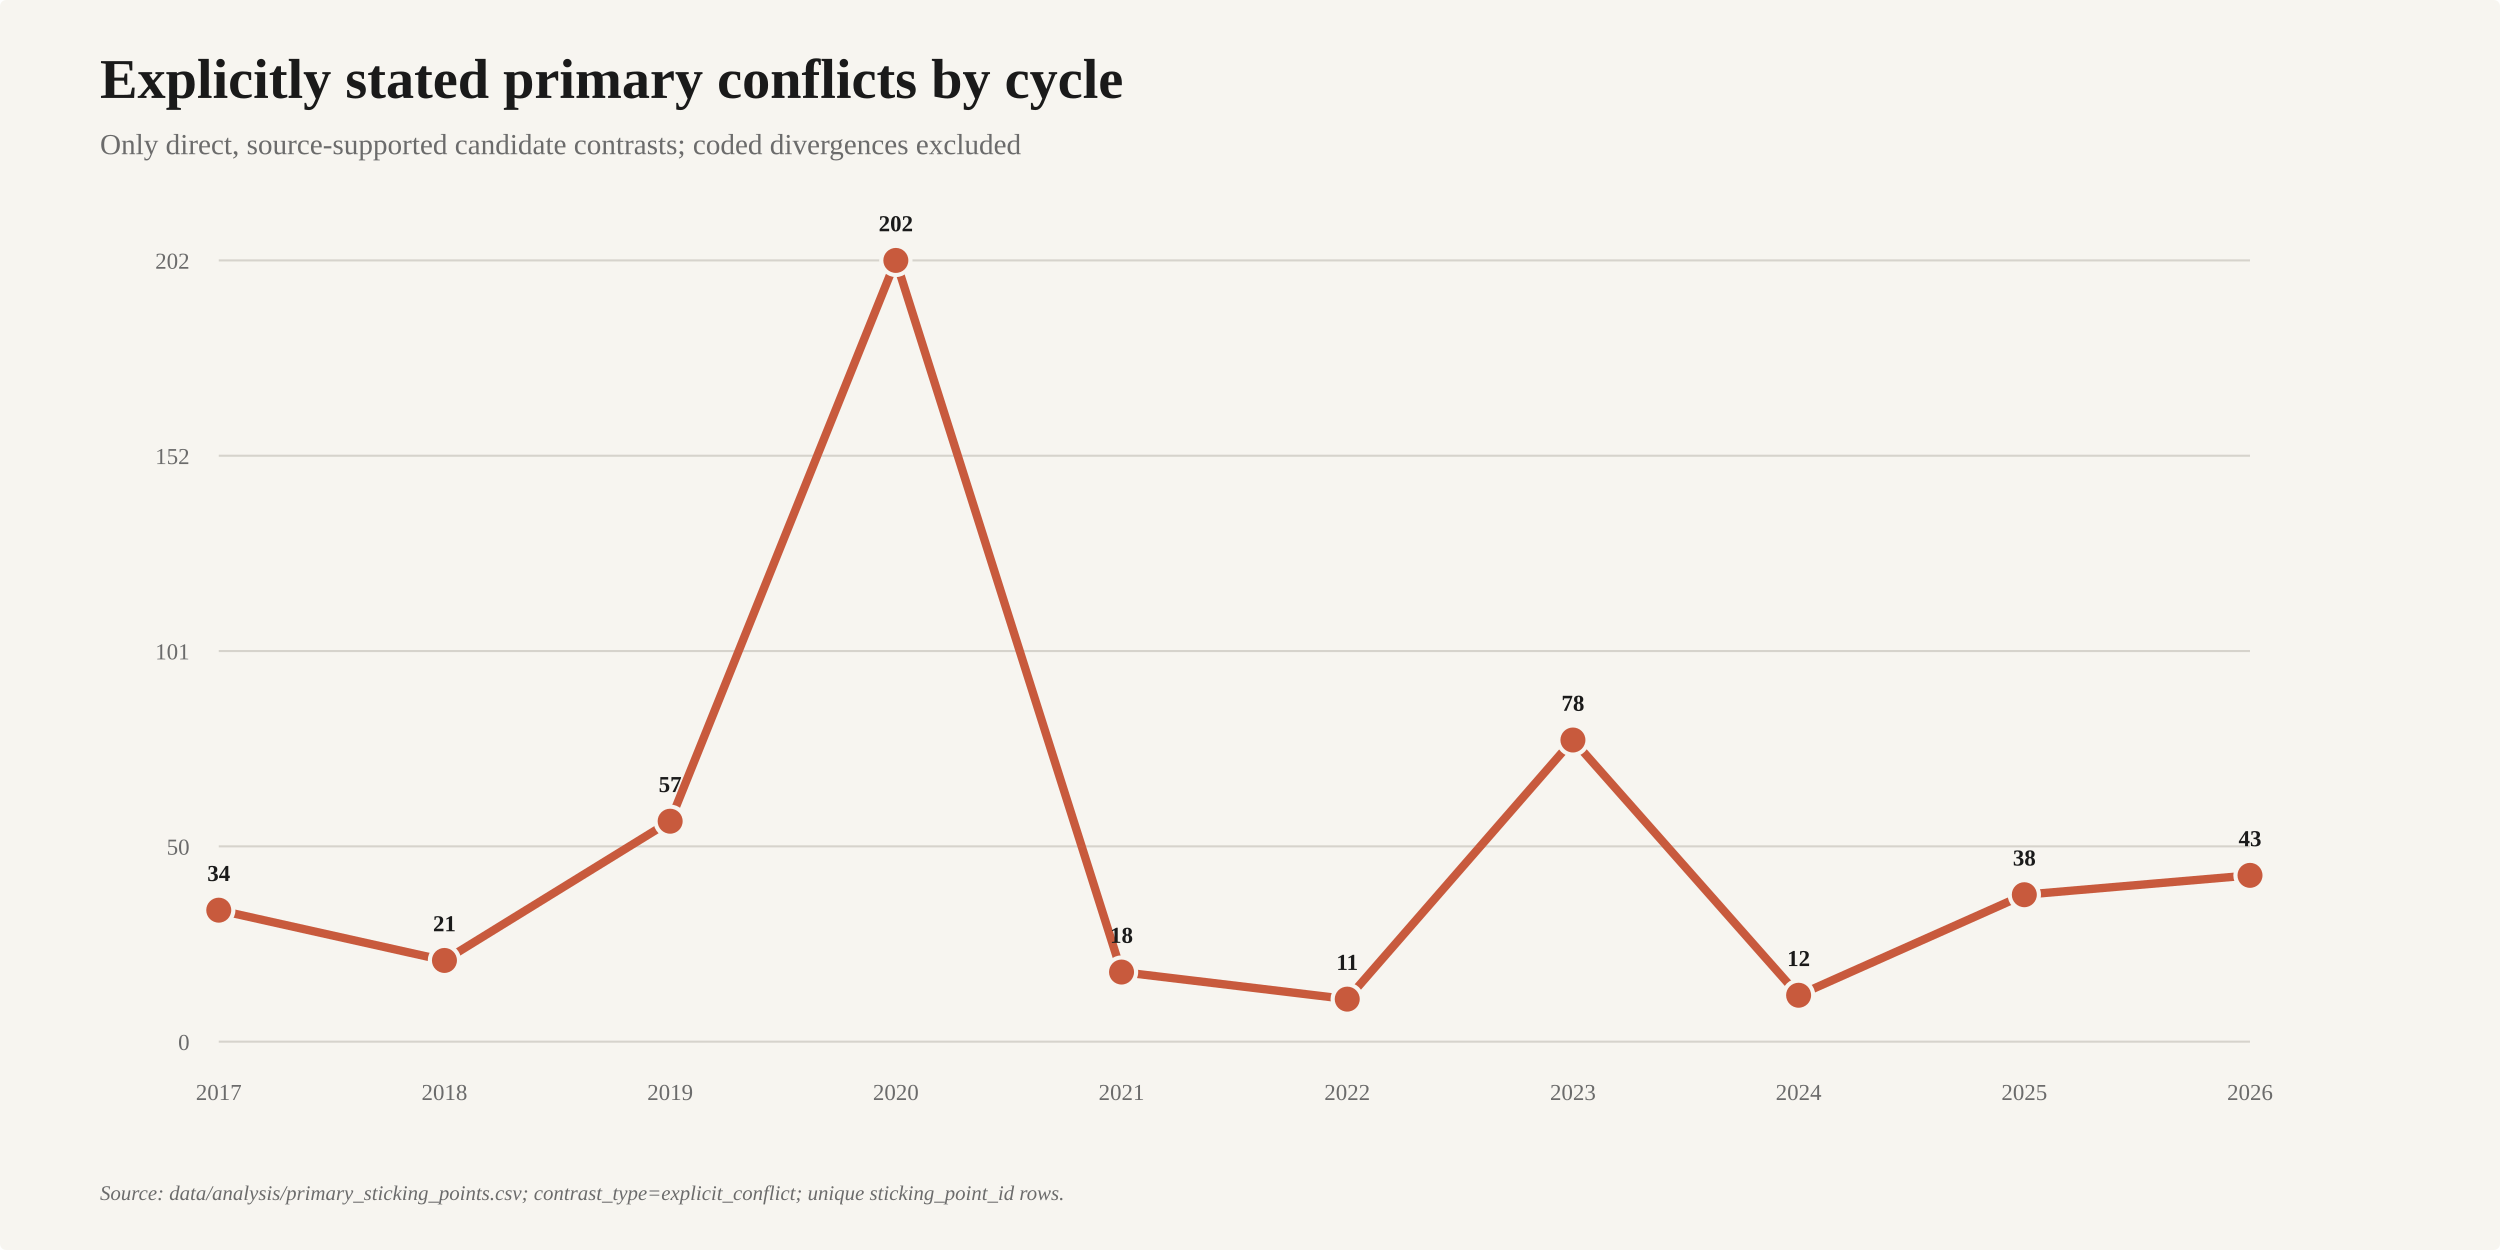
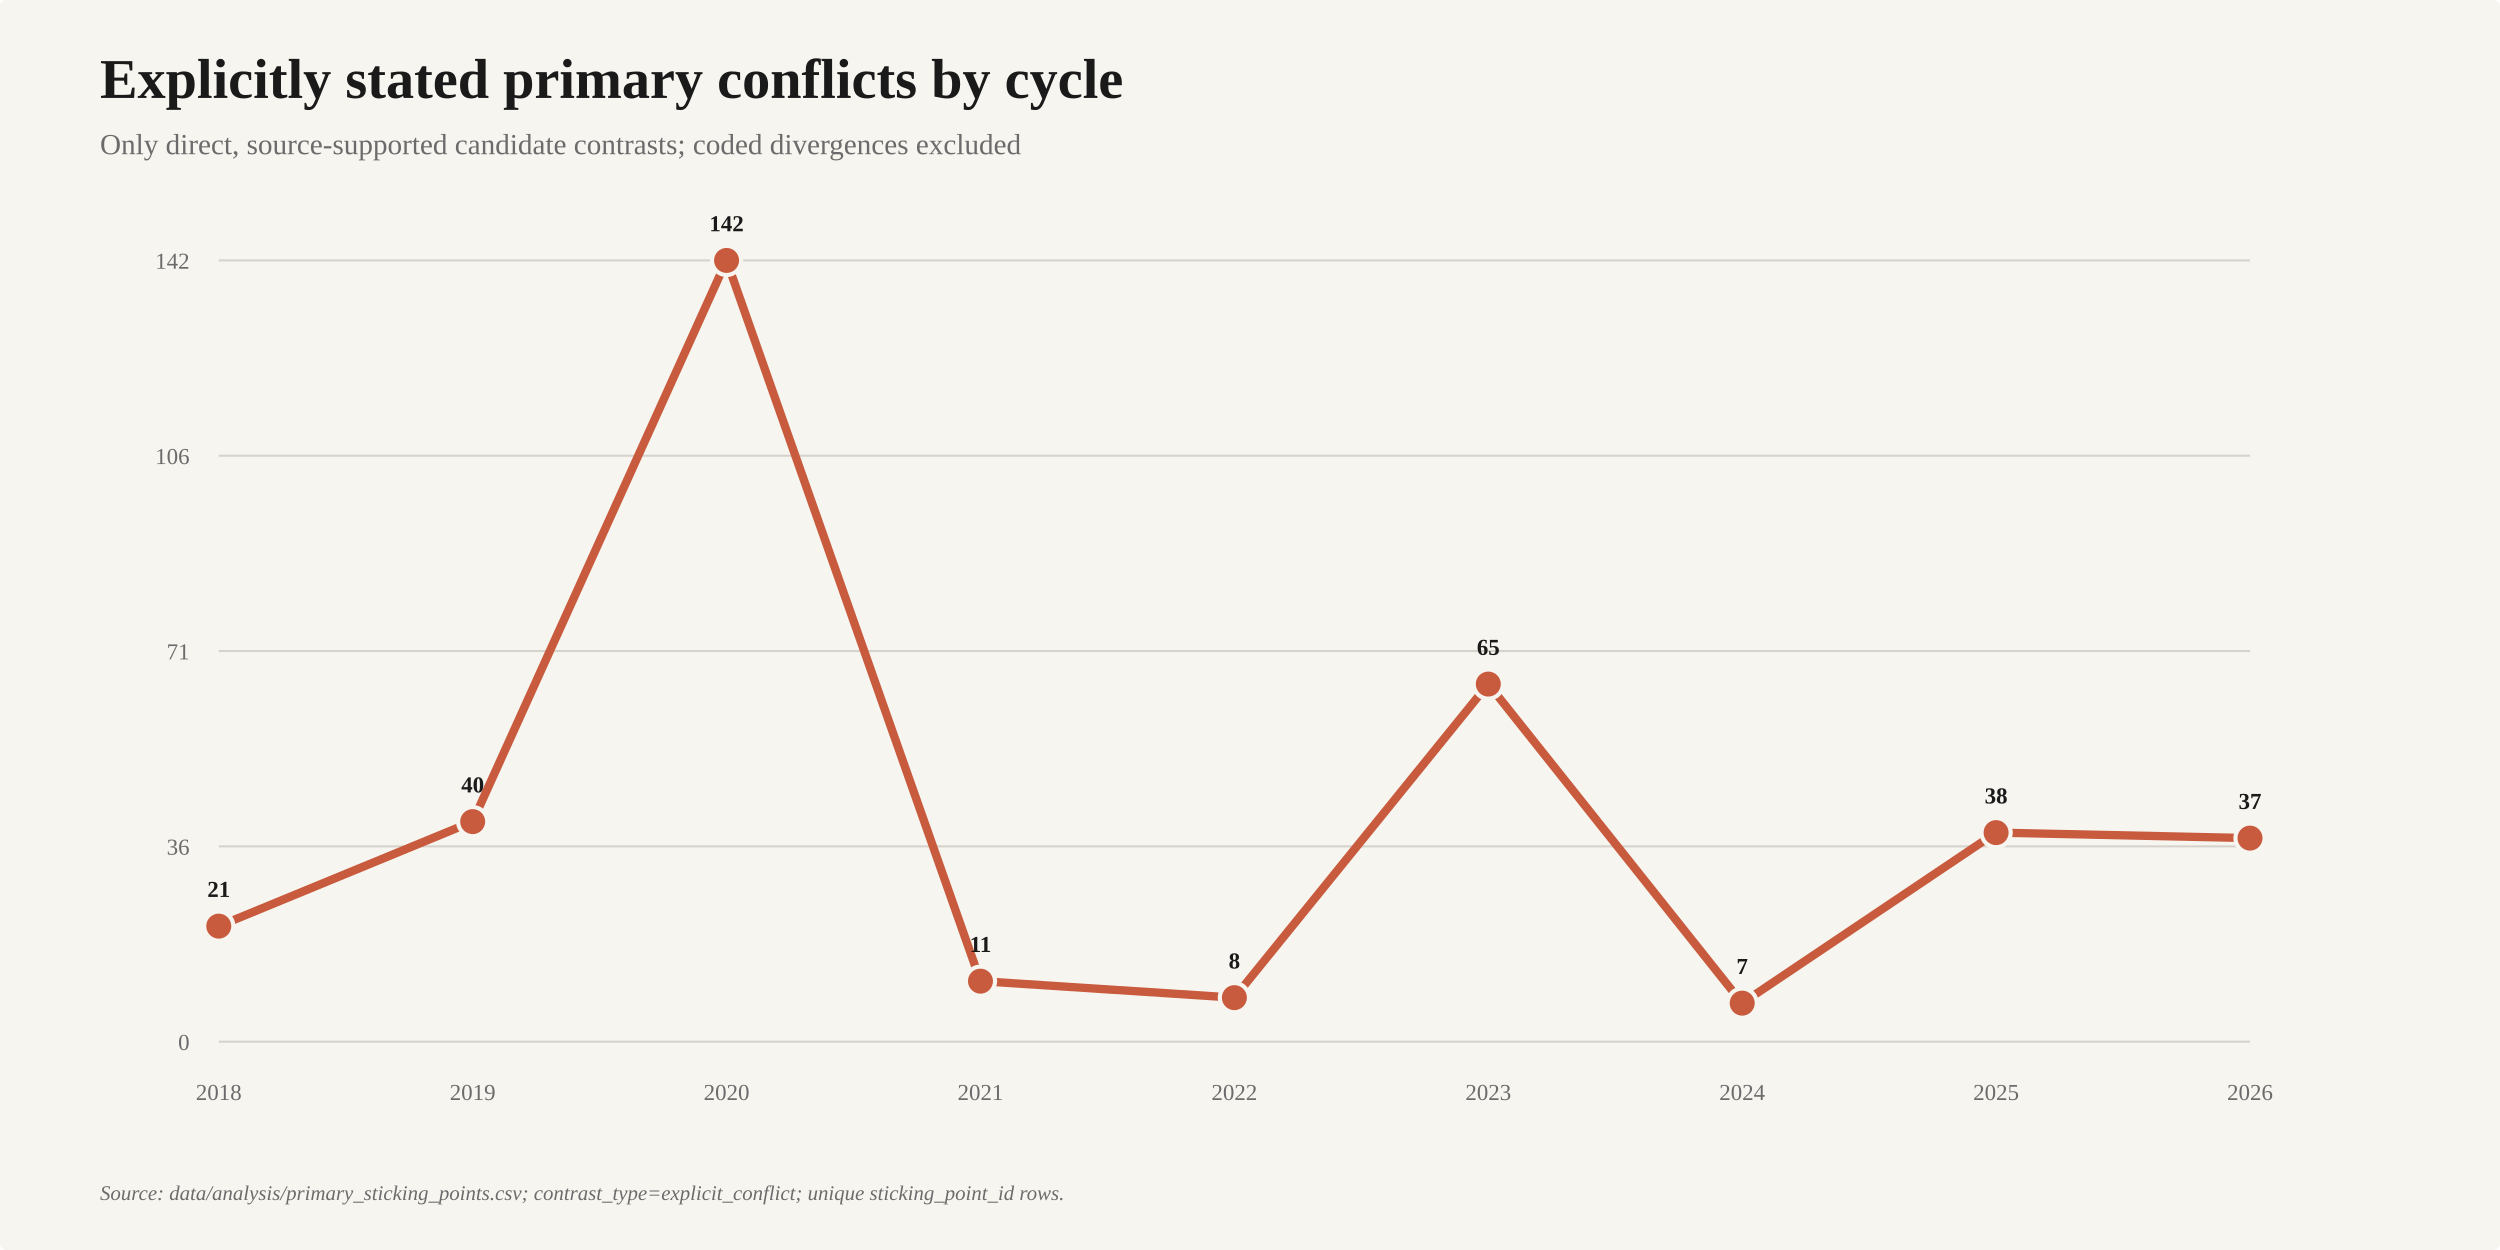
<svg xmlns="http://www.w3.org/2000/svg" width="1200" height="600" viewBox="0 0 1200 600">
  <rect x="0.00" y="0.00" width="1200.00" height="600.00" fill="#F7F5F0" rx="3" />
  <text x="48" y="47" text-anchor="start" fill="#1A1A1A" font-family="Georgia, Times New Roman, serif" font-size="27px" font-weight="700" font-style="normal">Explicitly stated primary conflicts by cycle</text>
  <text x="48" y="74" text-anchor="start" fill="#6B6B6B" font-family="Georgia, Times New Roman, serif" font-size="14px" font-weight="400" font-style="normal">Only direct, source-supported candidate contrasts; coded divergences excluded</text>
  <line x1="105" y1="500.0" x2="1080" y2="500.0" stroke="#D6D3CC" stroke-width="1" />
  <text x="91" y="504.0" text-anchor="end" fill="#6B6B6B" font-family="Georgia, Times New Roman, serif" font-size="11px" font-weight="400" font-style="normal">0</text>
  <line x1="105" y1="406.25" x2="1080" y2="406.25" stroke="#D6D3CC" stroke-width="1" />
-   <text x="91" y="410.25" text-anchor="end" fill="#6B6B6B" font-family="Georgia, Times New Roman, serif" font-size="11px" font-weight="400" font-style="normal">50</text>
+   <text x="91" y="410.25" text-anchor="end" fill="#6B6B6B" font-family="Georgia, Times New Roman, serif" font-size="11px" font-weight="400" font-style="normal">36</text>
  <line x1="105" y1="312.5" x2="1080" y2="312.5" stroke="#D6D3CC" stroke-width="1" />
-   <text x="91" y="316.5" text-anchor="end" fill="#6B6B6B" font-family="Georgia, Times New Roman, serif" font-size="11px" font-weight="400" font-style="normal">101</text>
+   <text x="91" y="316.5" text-anchor="end" fill="#6B6B6B" font-family="Georgia, Times New Roman, serif" font-size="11px" font-weight="400" font-style="normal">71</text>
  <line x1="105" y1="218.75" x2="1080" y2="218.75" stroke="#D6D3CC" stroke-width="1" />
-   <text x="91" y="222.75" text-anchor="end" fill="#6B6B6B" font-family="Georgia, Times New Roman, serif" font-size="11px" font-weight="400" font-style="normal">152</text>
+   <text x="91" y="222.75" text-anchor="end" fill="#6B6B6B" font-family="Georgia, Times New Roman, serif" font-size="11px" font-weight="400" font-style="normal">106</text>
  <line x1="105" y1="125.0" x2="1080" y2="125.0" stroke="#D6D3CC" stroke-width="1" />
-   <text x="91" y="129.0" text-anchor="end" fill="#6B6B6B" font-family="Georgia, Times New Roman, serif" font-size="11px" font-weight="400" font-style="normal">202</text>
-   <text x="105.0" y="528" text-anchor="middle" fill="#6B6B6B" font-family="Georgia, Times New Roman, serif" font-size="11px" font-weight="400" font-style="normal">2017</text>
-   <text x="213.333" y="528" text-anchor="middle" fill="#6B6B6B" font-family="Georgia, Times New Roman, serif" font-size="11px" font-weight="400" font-style="normal">2018</text>
-   <text x="321.667" y="528" text-anchor="middle" fill="#6B6B6B" font-family="Georgia, Times New Roman, serif" font-size="11px" font-weight="400" font-style="normal">2019</text>
-   <text x="430.0" y="528" text-anchor="middle" fill="#6B6B6B" font-family="Georgia, Times New Roman, serif" font-size="11px" font-weight="400" font-style="normal">2020</text>
-   <text x="538.333" y="528" text-anchor="middle" fill="#6B6B6B" font-family="Georgia, Times New Roman, serif" font-size="11px" font-weight="400" font-style="normal">2021</text>
-   <text x="646.667" y="528" text-anchor="middle" fill="#6B6B6B" font-family="Georgia, Times New Roman, serif" font-size="11px" font-weight="400" font-style="normal">2022</text>
-   <text x="755.0" y="528" text-anchor="middle" fill="#6B6B6B" font-family="Georgia, Times New Roman, serif" font-size="11px" font-weight="400" font-style="normal">2023</text>
-   <text x="863.333" y="528" text-anchor="middle" fill="#6B6B6B" font-family="Georgia, Times New Roman, serif" font-size="11px" font-weight="400" font-style="normal">2024</text>
-   <text x="971.667" y="528" text-anchor="middle" fill="#6B6B6B" font-family="Georgia, Times New Roman, serif" font-size="11px" font-weight="400" font-style="normal">2025</text>
+   <text x="91" y="129.0" text-anchor="end" fill="#6B6B6B" font-family="Georgia, Times New Roman, serif" font-size="11px" font-weight="400" font-style="normal">142</text>
+   <text x="105.0" y="528" text-anchor="middle" fill="#6B6B6B" font-family="Georgia, Times New Roman, serif" font-size="11px" font-weight="400" font-style="normal">2018</text>
+   <text x="226.875" y="528" text-anchor="middle" fill="#6B6B6B" font-family="Georgia, Times New Roman, serif" font-size="11px" font-weight="400" font-style="normal">2019</text>
+   <text x="348.75" y="528" text-anchor="middle" fill="#6B6B6B" font-family="Georgia, Times New Roman, serif" font-size="11px" font-weight="400" font-style="normal">2020</text>
+   <text x="470.625" y="528" text-anchor="middle" fill="#6B6B6B" font-family="Georgia, Times New Roman, serif" font-size="11px" font-weight="400" font-style="normal">2021</text>
+   <text x="592.5" y="528" text-anchor="middle" fill="#6B6B6B" font-family="Georgia, Times New Roman, serif" font-size="11px" font-weight="400" font-style="normal">2022</text>
+   <text x="714.375" y="528" text-anchor="middle" fill="#6B6B6B" font-family="Georgia, Times New Roman, serif" font-size="11px" font-weight="400" font-style="normal">2023</text>
+   <text x="836.25" y="528" text-anchor="middle" fill="#6B6B6B" font-family="Georgia, Times New Roman, serif" font-size="11px" font-weight="400" font-style="normal">2024</text>
+   <text x="958.125" y="528" text-anchor="middle" fill="#6B6B6B" font-family="Georgia, Times New Roman, serif" font-size="11px" font-weight="400" font-style="normal">2025</text>
  <text x="1080.0" y="528" text-anchor="middle" fill="#6B6B6B" font-family="Georgia, Times New Roman, serif" font-size="11px" font-weight="400" font-style="normal">2026</text>
-   <polyline points="105.00,436.88 213.33,461.01 321.67,394.18 430.00,125.00 538.33,466.58 646.67,479.58 755.00,355.20 863.33,477.72 971.67,429.46 1080.00,420.17" fill="none" stroke="#C85A3D" stroke-width="4" stroke-linejoin="round" />
-   <circle cx="105.00" cy="436.88" r="7.00" fill="#C85A3D" stroke="#F7F5F0" stroke-width="2" />
-   <text x="105.0" y="422.881" text-anchor="middle" fill="#1A1A1A" font-family="Georgia, Times New Roman, serif" font-size="11px" font-weight="700" font-style="normal">34</text>
-   <circle cx="213.33" cy="461.01" r="7.00" fill="#C85A3D" stroke="#F7F5F0" stroke-width="2" />
-   <text x="213.333" y="447.015" text-anchor="middle" fill="#1A1A1A" font-family="Georgia, Times New Roman, serif" font-size="11px" font-weight="700" font-style="normal">21</text>
-   <circle cx="321.67" cy="394.18" r="7.00" fill="#C85A3D" stroke="#F7F5F0" stroke-width="2" />
-   <text x="321.667" y="380.183" text-anchor="middle" fill="#1A1A1A" font-family="Georgia, Times New Roman, serif" font-size="11px" font-weight="700" font-style="normal">57</text>
-   <circle cx="430.00" cy="125.00" r="7.00" fill="#C85A3D" stroke="#F7F5F0" stroke-width="2" />
-   <text x="430.0" y="111.0" text-anchor="middle" fill="#1A1A1A" font-family="Georgia, Times New Roman, serif" font-size="11px" font-weight="700" font-style="normal">202</text>
-   <circle cx="538.33" cy="466.58" r="7.00" fill="#C85A3D" stroke="#F7F5F0" stroke-width="2" />
-   <text x="538.333" y="452.584" text-anchor="middle" fill="#1A1A1A" font-family="Georgia, Times New Roman, serif" font-size="11px" font-weight="700" font-style="normal">18</text>
-   <circle cx="646.67" cy="479.58" r="7.00" fill="#C85A3D" stroke="#F7F5F0" stroke-width="2" />
-   <text x="646.667" y="465.579" text-anchor="middle" fill="#1A1A1A" font-family="Georgia, Times New Roman, serif" font-size="11px" font-weight="700" font-style="normal">11</text>
-   <circle cx="755.00" cy="355.20" r="7.00" fill="#C85A3D" stroke="#F7F5F0" stroke-width="2" />
-   <text x="755.0" y="341.198" text-anchor="middle" fill="#1A1A1A" font-family="Georgia, Times New Roman, serif" font-size="11px" font-weight="700" font-style="normal">78</text>
-   <circle cx="863.33" cy="477.72" r="7.00" fill="#C85A3D" stroke="#F7F5F0" stroke-width="2" />
-   <text x="863.333" y="463.723" text-anchor="middle" fill="#1A1A1A" font-family="Georgia, Times New Roman, serif" font-size="11px" font-weight="700" font-style="normal">12</text>
-   <circle cx="971.67" cy="429.46" r="7.00" fill="#C85A3D" stroke="#F7F5F0" stroke-width="2" />
-   <text x="971.667" y="415.455" text-anchor="middle" fill="#1A1A1A" font-family="Georgia, Times New Roman, serif" font-size="11px" font-weight="700" font-style="normal">38</text>
-   <circle cx="1080.00" cy="420.17" r="7.00" fill="#C85A3D" stroke="#F7F5F0" stroke-width="2" />
-   <text x="1080.0" y="406.173" text-anchor="middle" fill="#1A1A1A" font-family="Georgia, Times New Roman, serif" font-size="11px" font-weight="700" font-style="normal">43</text>
+   <polyline points="105.00,444.54 226.88,394.37 348.75,125.00 470.62,470.95 592.50,478.87 714.38,328.35 836.25,481.51 958.12,399.65 1080.00,402.29" fill="none" stroke="#C85A3D" stroke-width="4" stroke-linejoin="round" />
+   <circle cx="105.00" cy="444.54" r="7.00" fill="#C85A3D" stroke="#F7F5F0" stroke-width="2" />
+   <text x="105.0" y="430.542" text-anchor="middle" fill="#1A1A1A" font-family="Georgia, Times New Roman, serif" font-size="11px" font-weight="700" font-style="normal">21</text>
+   <circle cx="226.88" cy="394.37" r="7.00" fill="#C85A3D" stroke="#F7F5F0" stroke-width="2" />
+   <text x="226.875" y="380.366" text-anchor="middle" fill="#1A1A1A" font-family="Georgia, Times New Roman, serif" font-size="11px" font-weight="700" font-style="normal">40</text>
+   <circle cx="348.75" cy="125.00" r="7.00" fill="#C85A3D" stroke="#F7F5F0" stroke-width="2" />
+   <text x="348.75" y="111.0" text-anchor="middle" fill="#1A1A1A" font-family="Georgia, Times New Roman, serif" font-size="11px" font-weight="700" font-style="normal">142</text>
+   <circle cx="470.62" cy="470.95" r="7.00" fill="#C85A3D" stroke="#F7F5F0" stroke-width="2" />
+   <text x="470.625" y="456.951" text-anchor="middle" fill="#1A1A1A" font-family="Georgia, Times New Roman, serif" font-size="11px" font-weight="700" font-style="normal">11</text>
+   <circle cx="592.50" cy="478.87" r="7.00" fill="#C85A3D" stroke="#F7F5F0" stroke-width="2" />
+   <text x="592.5" y="464.873" text-anchor="middle" fill="#1A1A1A" font-family="Georgia, Times New Roman, serif" font-size="11px" font-weight="700" font-style="normal">8</text>
+   <circle cx="714.38" cy="328.35" r="7.00" fill="#C85A3D" stroke="#F7F5F0" stroke-width="2" />
+   <text x="714.375" y="314.345" text-anchor="middle" fill="#1A1A1A" font-family="Georgia, Times New Roman, serif" font-size="11px" font-weight="700" font-style="normal">65</text>
+   <circle cx="836.25" cy="481.51" r="7.00" fill="#C85A3D" stroke="#F7F5F0" stroke-width="2" />
+   <text x="836.25" y="467.514" text-anchor="middle" fill="#1A1A1A" font-family="Georgia, Times New Roman, serif" font-size="11px" font-weight="700" font-style="normal">7</text>
+   <circle cx="958.12" cy="399.65" r="7.00" fill="#C85A3D" stroke="#F7F5F0" stroke-width="2" />
+   <text x="958.125" y="385.648" text-anchor="middle" fill="#1A1A1A" font-family="Georgia, Times New Roman, serif" font-size="11px" font-weight="700" font-style="normal">38</text>
+   <circle cx="1080.00" cy="402.29" r="7.00" fill="#C85A3D" stroke="#F7F5F0" stroke-width="2" />
+   <text x="1080.0" y="388.289" text-anchor="middle" fill="#1A1A1A" font-family="Georgia, Times New Roman, serif" font-size="11px" font-weight="700" font-style="normal">37</text>
  <text x="48" y="576" text-anchor="start" fill="#6B6B6B" font-family="Georgia, Times New Roman, serif" font-size="10px" font-weight="400" font-style="italic">Source: data/analysis/primary_sticking_points.csv; contrast_type=explicit_conflict; unique sticking_point_id rows.</text>
</svg>
